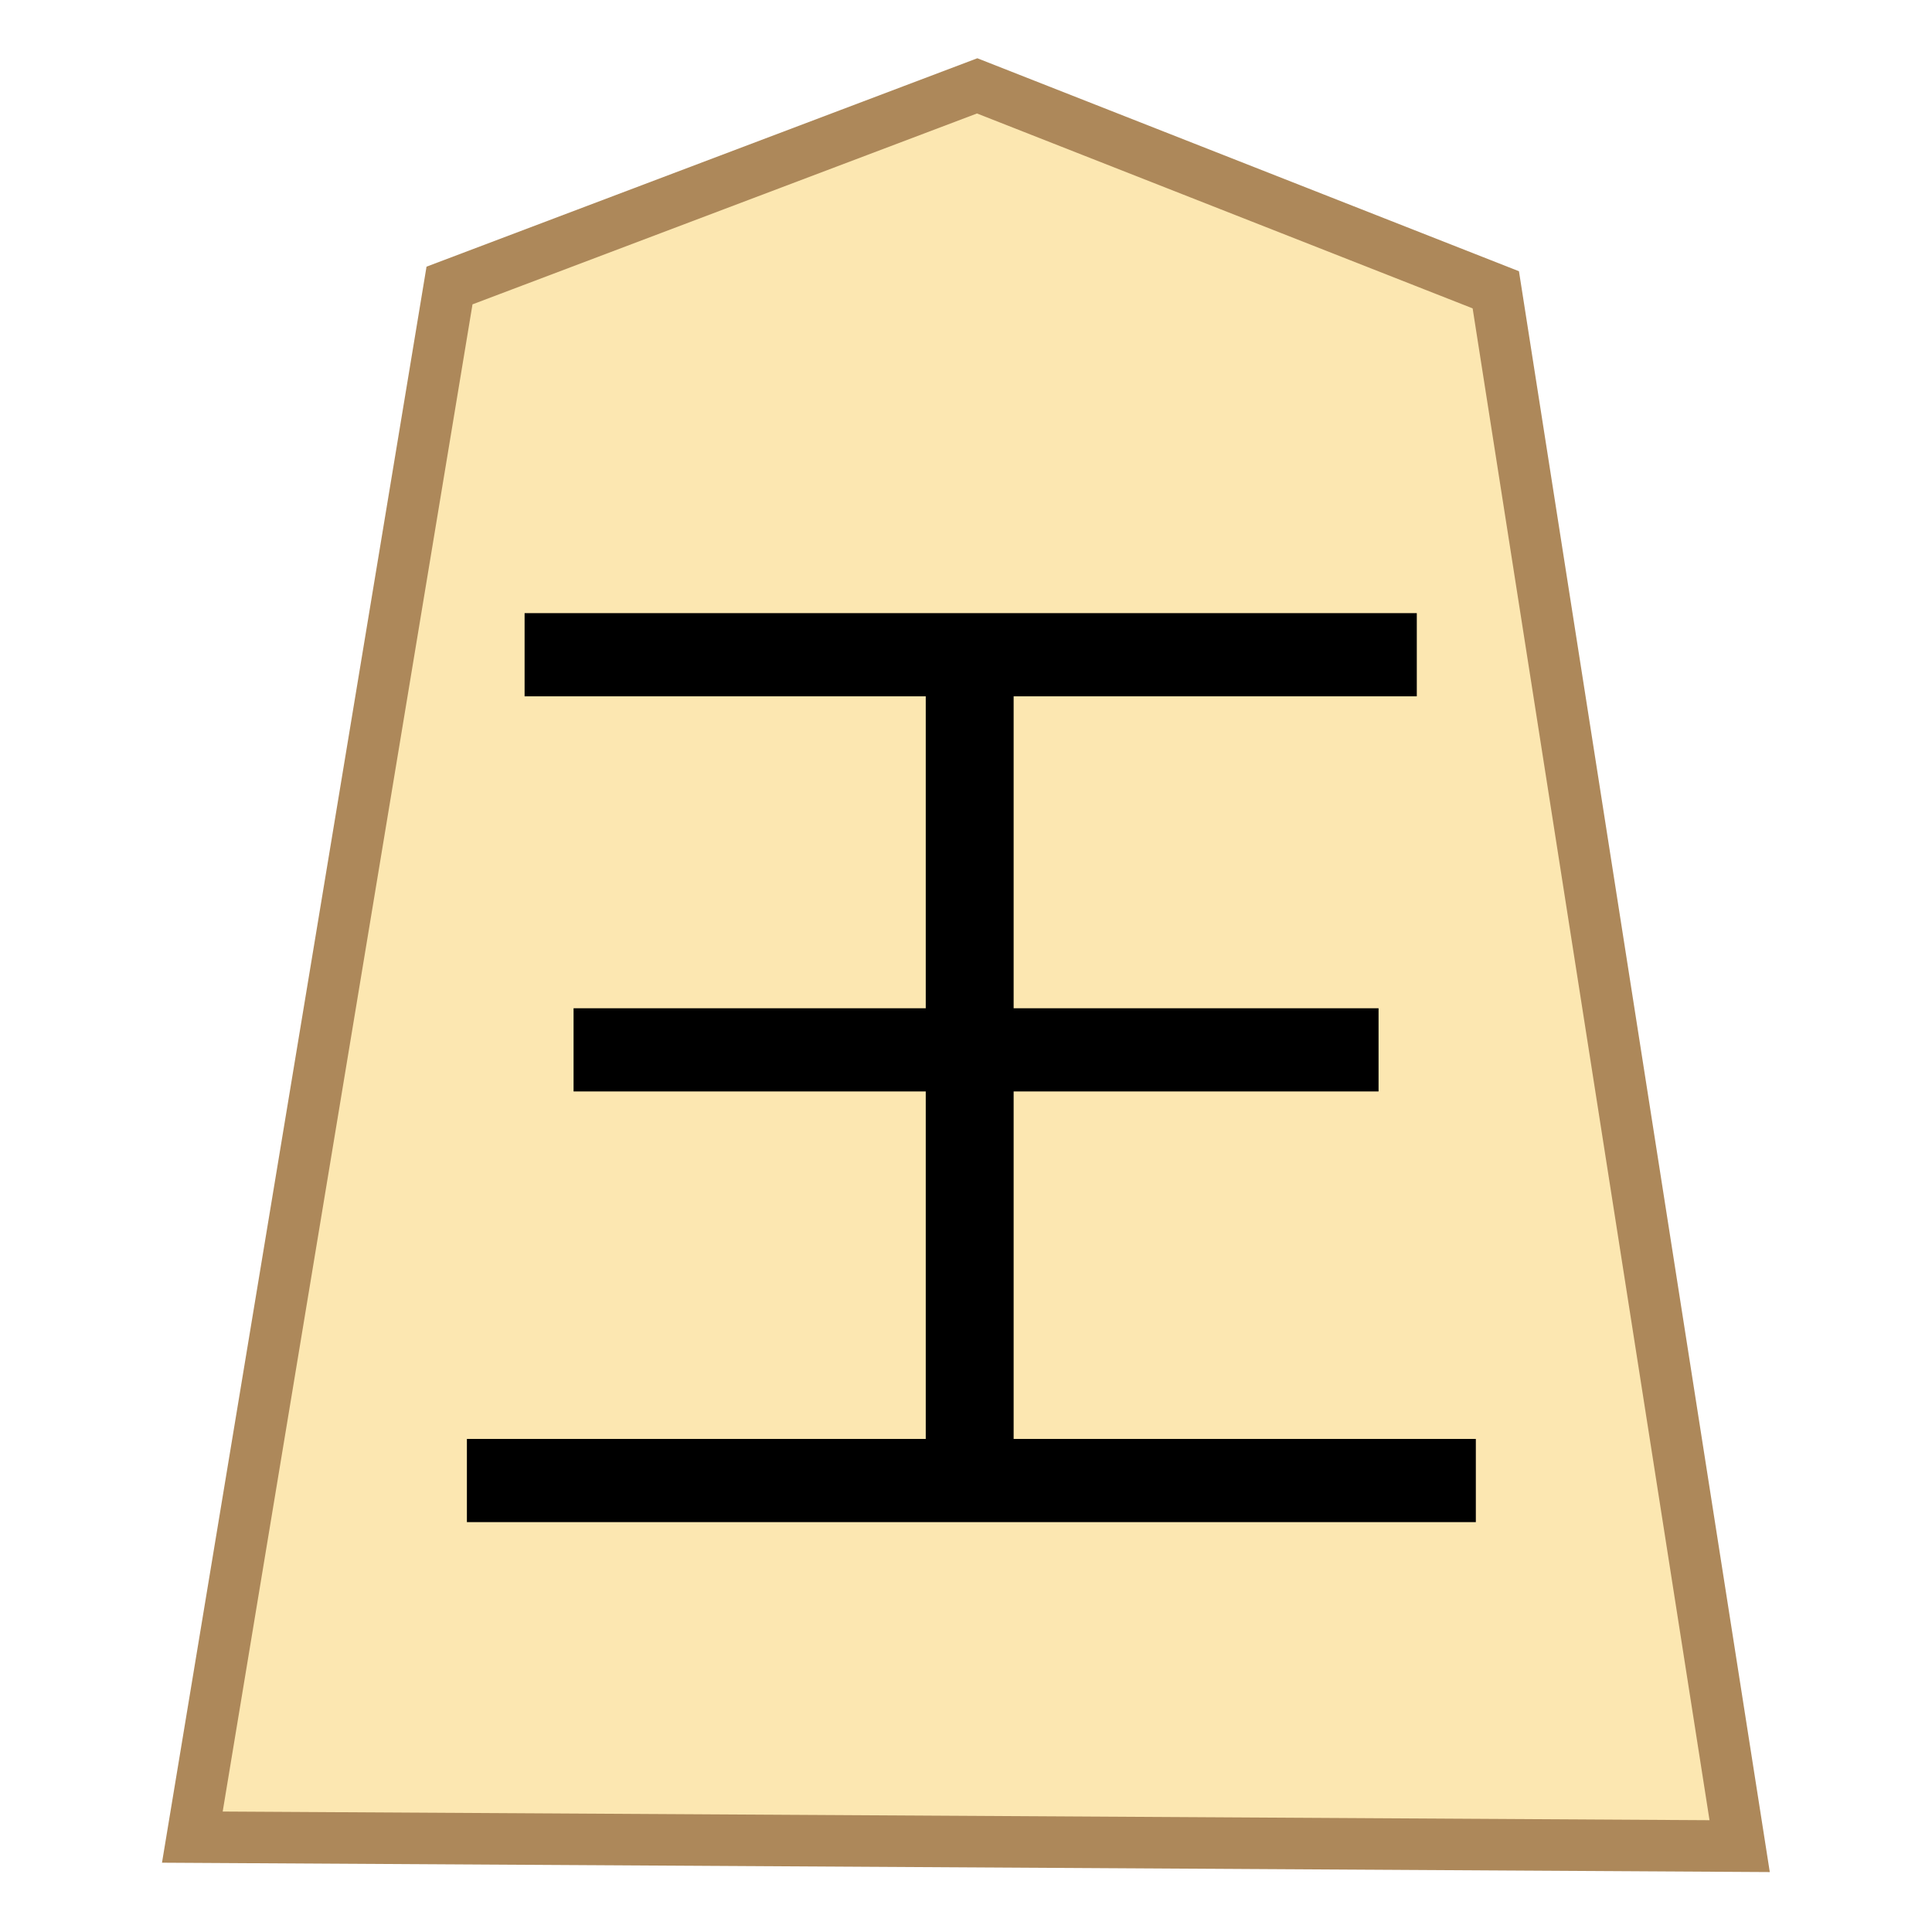
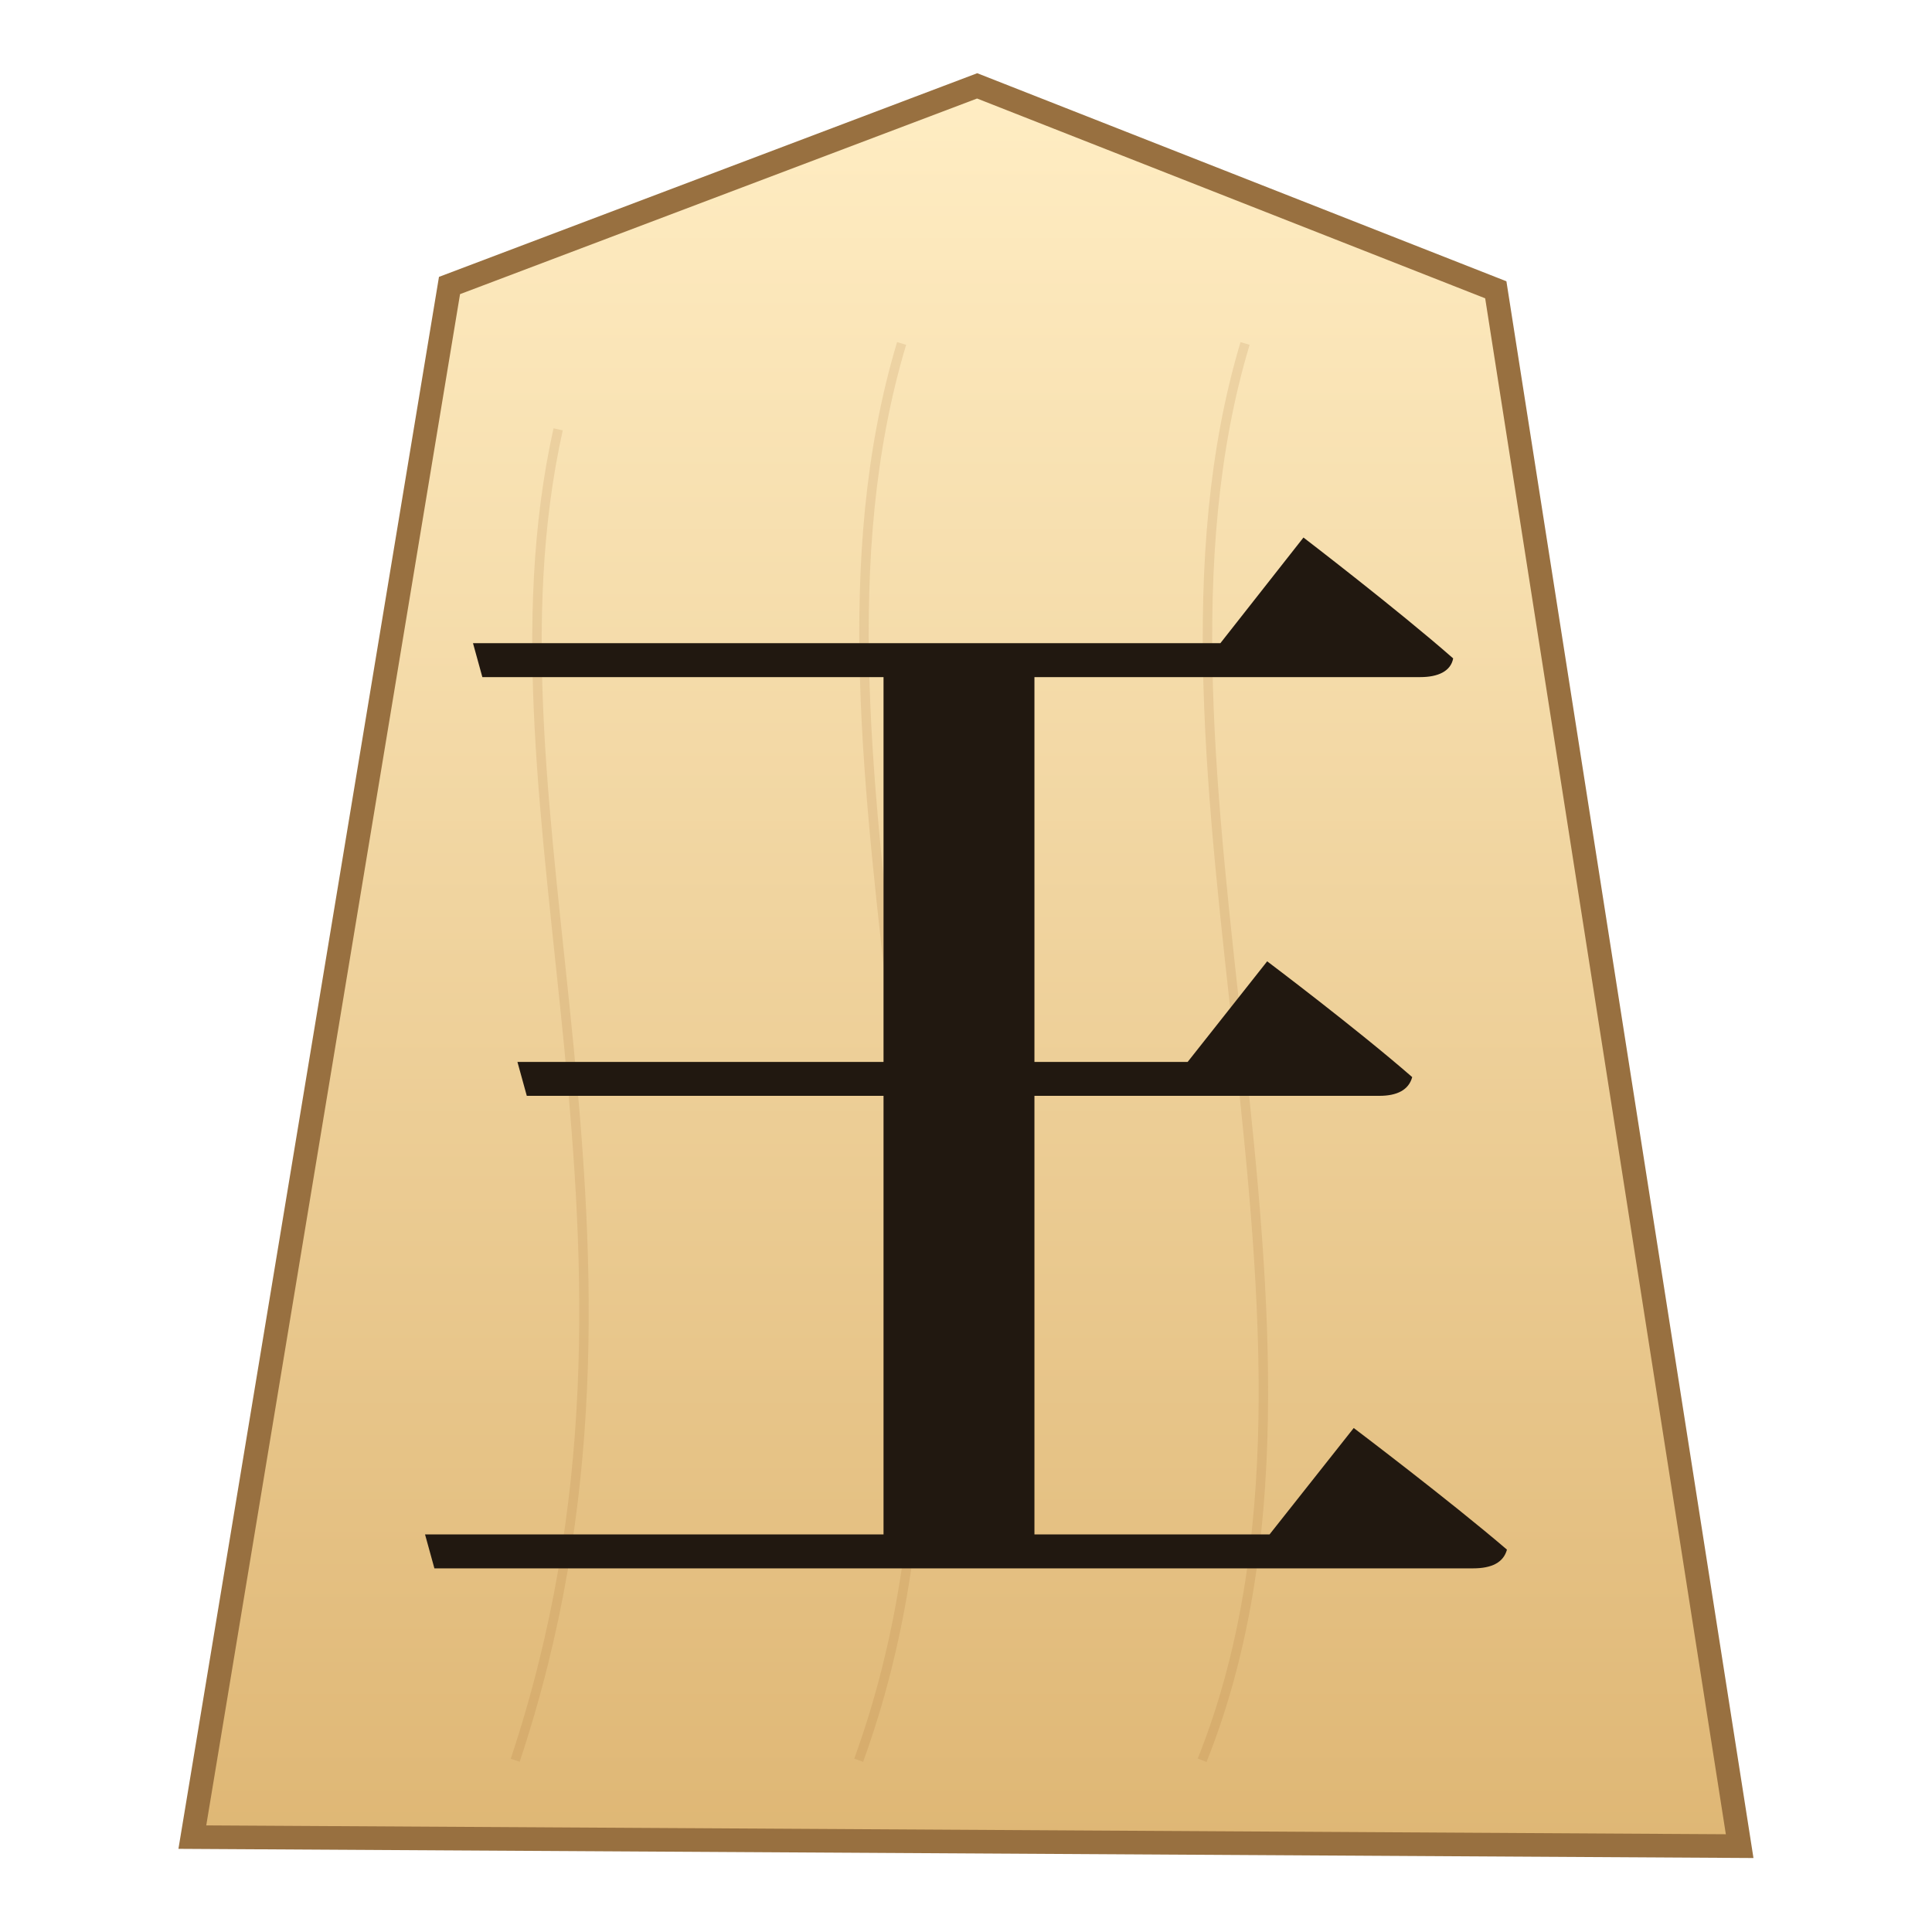
- <svg xmlns="http://www.w3.org/2000/svg" version="1.1" width="45" height="45" id="svg14">
-   <defs id="defs18" />
-   <polygon points="10.47,6.65 4.48,42.79 40.52,43.00 34.84,6.75 22.76,2.00" fill="#FCE7B1" stroke="#AD885A" stroke-width="1.2" />
-   <text x="22.61" y="34.53" text-anchor="middle" font-size="26.19" fill="black" font-family="serif">王</text>
+ <svg xmlns="http://www.w3.org/2000/svg" width="45" height="45" viewBox="0 0 45 45">
+   <defs>
+     <linearGradient id="surface" x1="0%" y1="0%" x2="0%" y2="100%">
+       <stop offset="0%" stop-color="#ffedc3" />
+       <stop offset="100%" stop-color="#dfb775" />
+     </linearGradient>
+   </defs>
+   <polygon points="10.47,6.65 4.48,42.79 40.52,43.00 34.84,6.75 22.76,2.00" fill="url(#surface)" stroke="#987040" stroke-width="0.55" />
+   <path d="M13 10C11 19 16 29 12 41M21 8C18 18 24 30 20 41M29 8C26 18 32 31 28 41" fill="none" stroke="#996126" stroke-opacity="0.14" stroke-width="0.22" />
+   <path fill="#211810" fill-rule="nonzero" d="M9.900 35.740L10.118 36.530L34.310 36.530C34.746 36.530 35.018 36.394 35.100 36.094C33.765 34.950 31.531 33.261 31.531 33.261L29.570 35.740L24.094 35.740L24.094 25.524L32.130 25.524C32.539 25.524 32.812 25.388 32.893 25.088C31.613 23.971 29.515 22.391 29.515 22.391L27.663 24.734L24.094 24.734L24.094 15.771L33.084 15.771C33.493 15.771 33.792 15.635 33.847 15.335C32.539 14.188 30.360 12.520 30.360 12.520L28.425 14.981L11.017 14.981L11.235 15.771L20.579 15.771L20.579 24.734L12.052 24.734L12.270 25.524L20.579 25.524L20.579 35.740L9.900 35.740" />
</svg>
